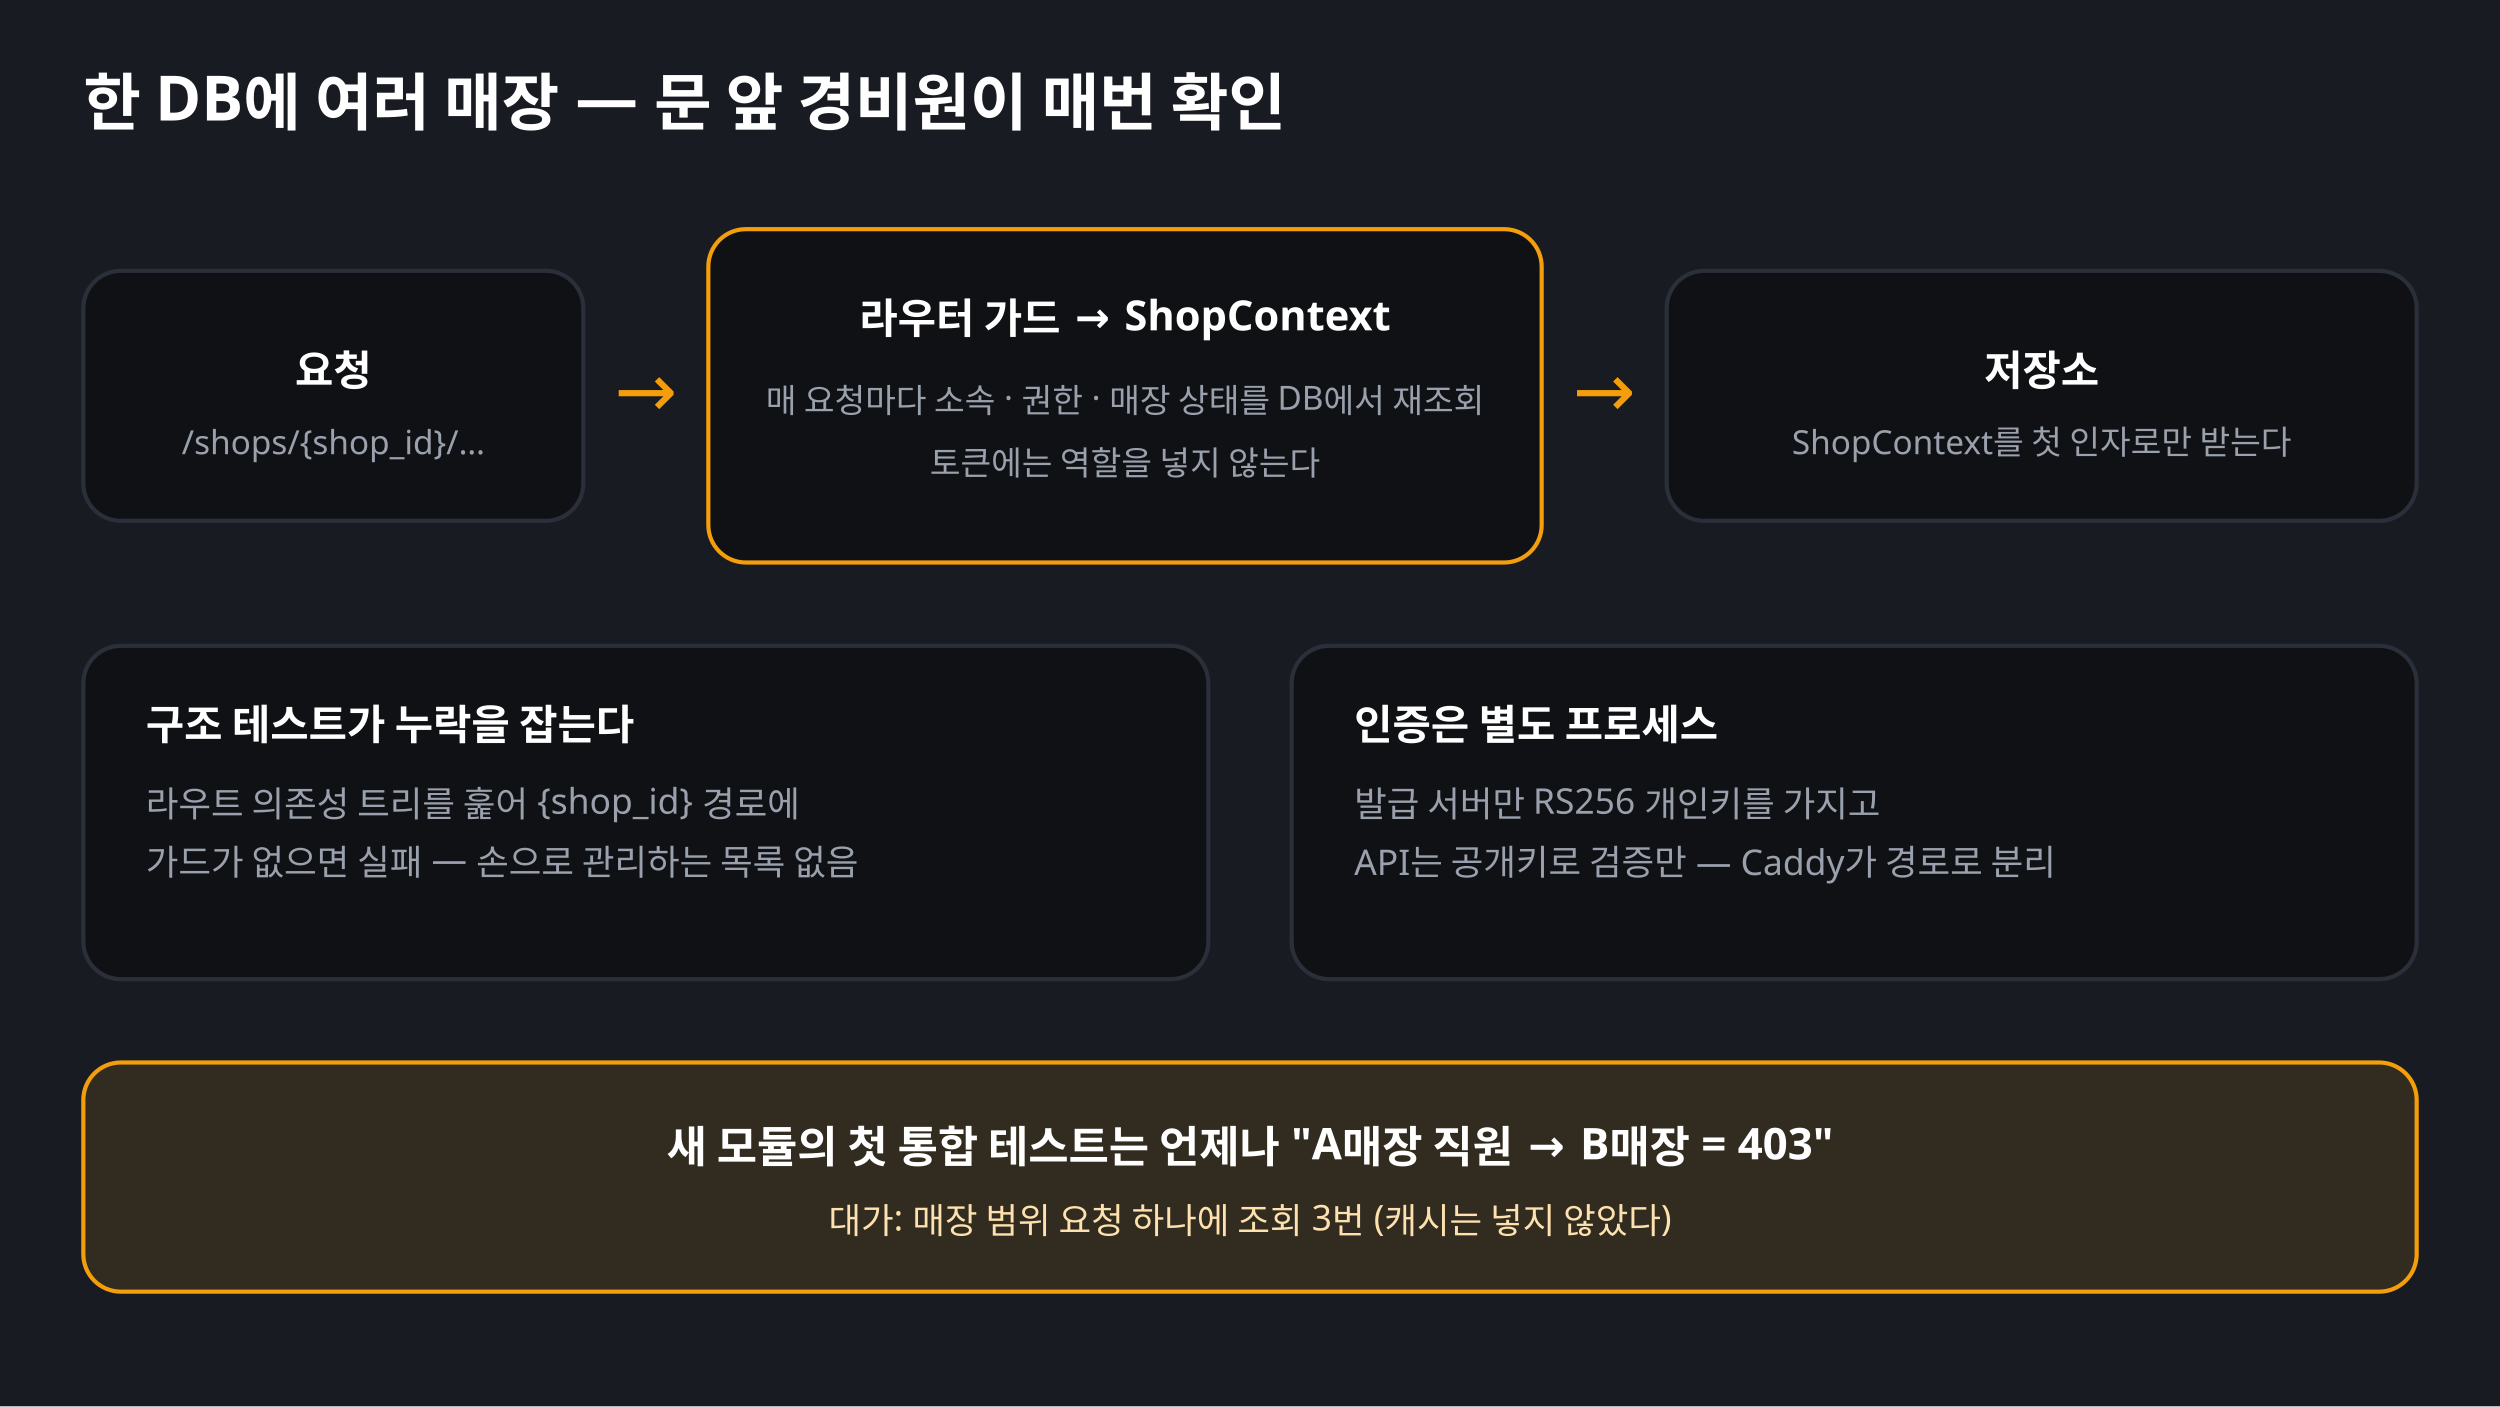
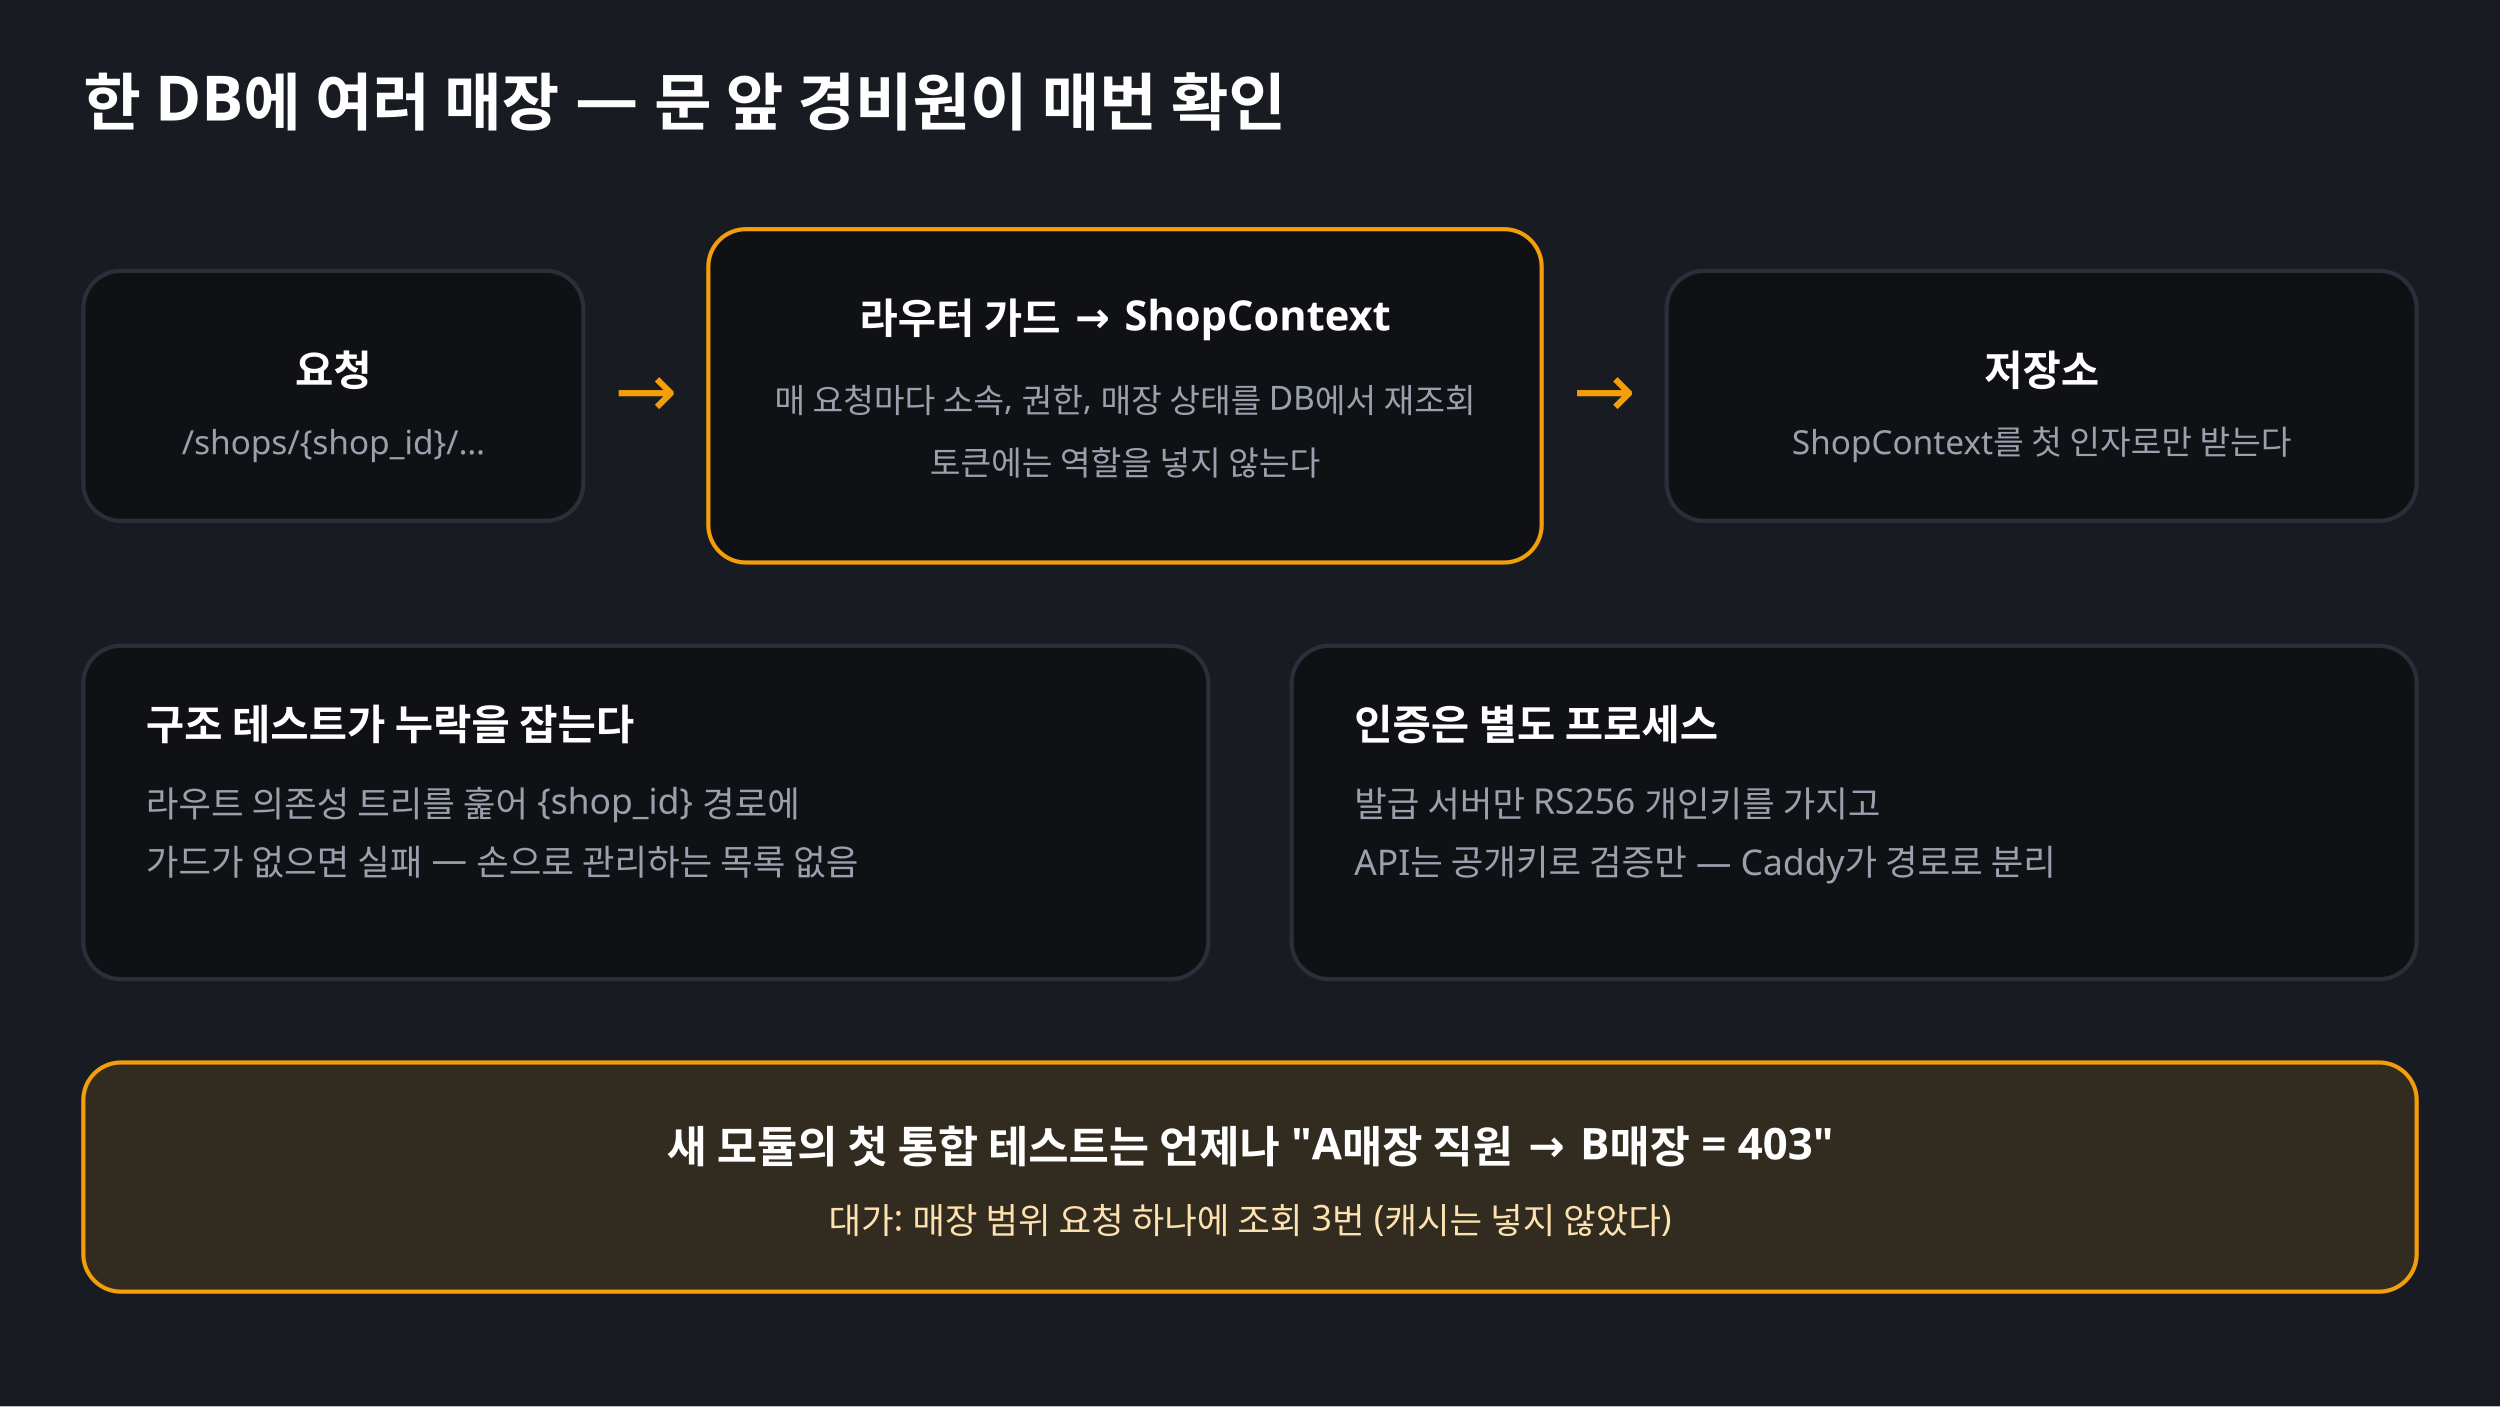
<svg xmlns="http://www.w3.org/2000/svg" viewBox="0 0 1200 675" font-family="Pretendard, 'Apple SD Gothic Neo', sans-serif">
  <rect width="1200" height="675" fill="#181b22" />
  <text x="40" y="60" fill="#fff" font-size="30" font-weight="700">한 DB에 여러 매장 — 문 앞 경비원이 매번 확인</text>
  <g font-size="20" font-weight="700" text-anchor="middle">
    <rect x="40" y="130" width="240" height="120" rx="18" fill="#0f1115" stroke="#2a2f3a" stroke-width="2" />
    <text x="160" y="185" fill="#fff">요청</text>
    <text x="160" y="218" fill="#9aa1ad" font-size="16" font-weight="400">/shops/{shop_id}/…</text>
    <rect x="340" y="110" width="400" height="160" rx="18" fill="#0f1115" stroke="#f59e0b" stroke-width="2" />
    <text x="540" y="160" fill="#fff">라우터 가드 → ShopContext</text>
-     <text x="540" y="198" fill="#9aa1ad" font-size="16" font-weight="400">매 요청마다 소속 · 권한 · 매장 상태를 DB에서 재조회</text>
+     <text x="540" y="198" fill="#9aa1ad" font-size="16" font-weight="400">매 요청마다 소속, 권한, 매장 상태를 DB에서 재조회</text>
    <text x="540" y="228" fill="#9aa1ad" font-size="16" font-weight="400">토큰에는 역할을 넣지 않는다</text>
    <rect x="800" y="130" width="360" height="120" rx="18" fill="#0f1115" stroke="#2a2f3a" stroke-width="2" />
    <text x="980" y="185" fill="#fff">저장소</text>
    <text x="980" y="218" fill="#9aa1ad" font-size="16" font-weight="400">ShopContext를 첫 인자로만 받는다</text>
  </g>
  <g fill="#f59e0b" font-size="36" text-anchor="middle">
    <text x="310" y="200">→</text>
    <text x="770" y="200">→</text>
  </g>
  <rect x="40" y="310" width="540" height="160" rx="18" fill="#0f1115" stroke="#2a2f3a" stroke-width="2" />
  <text x="70" y="355" fill="#fff" font-size="20" font-weight="700">구조 테스트가 누락을 잡는다</text>
  <text x="70" y="392" fill="#9aa1ad" font-size="17">라우트 의존성 트리를 훑어 {shop_id} 경로에</text>
  <text x="70" y="420" fill="#9aa1ad" font-size="17">가드가 없으면 실패 — 손으로 관리하는 목록 없음</text>
  <rect x="620" y="310" width="540" height="160" rx="18" fill="#0f1115" stroke="#2a2f3a" stroke-width="2" />
  <text x="650" y="355" fill="#fff" font-size="20" font-weight="700">인증은 별도 프로세스</text>
  <text x="650" y="392" fill="#9aa1ad" font-size="17">발급 서버만 RS256 개인키를 가지고</text>
  <text x="650" y="420" fill="#9aa1ad" font-size="17">API는 공개키로 검증만 — Caddy가 경로로 분리</text>
  <rect x="40" y="510" width="1120" height="110" rx="18" fill="#f59e0b" fill-opacity="0.12" stroke="#f59e0b" stroke-width="2" />
  <text x="600" y="558" fill="#fff" font-size="21" font-weight="700" text-anchor="middle">새 모듈의 첫 통합 테스트는 언제나 "A매장 직원 → B매장 = 403"</text>
  <text x="600" y="592" fill="#fde2b0" font-size="17" text-anchor="middle">대가: 매장 범위 요청 하나에 조회 3번 (캐시는 넣지 않았다)</text>
</svg>
